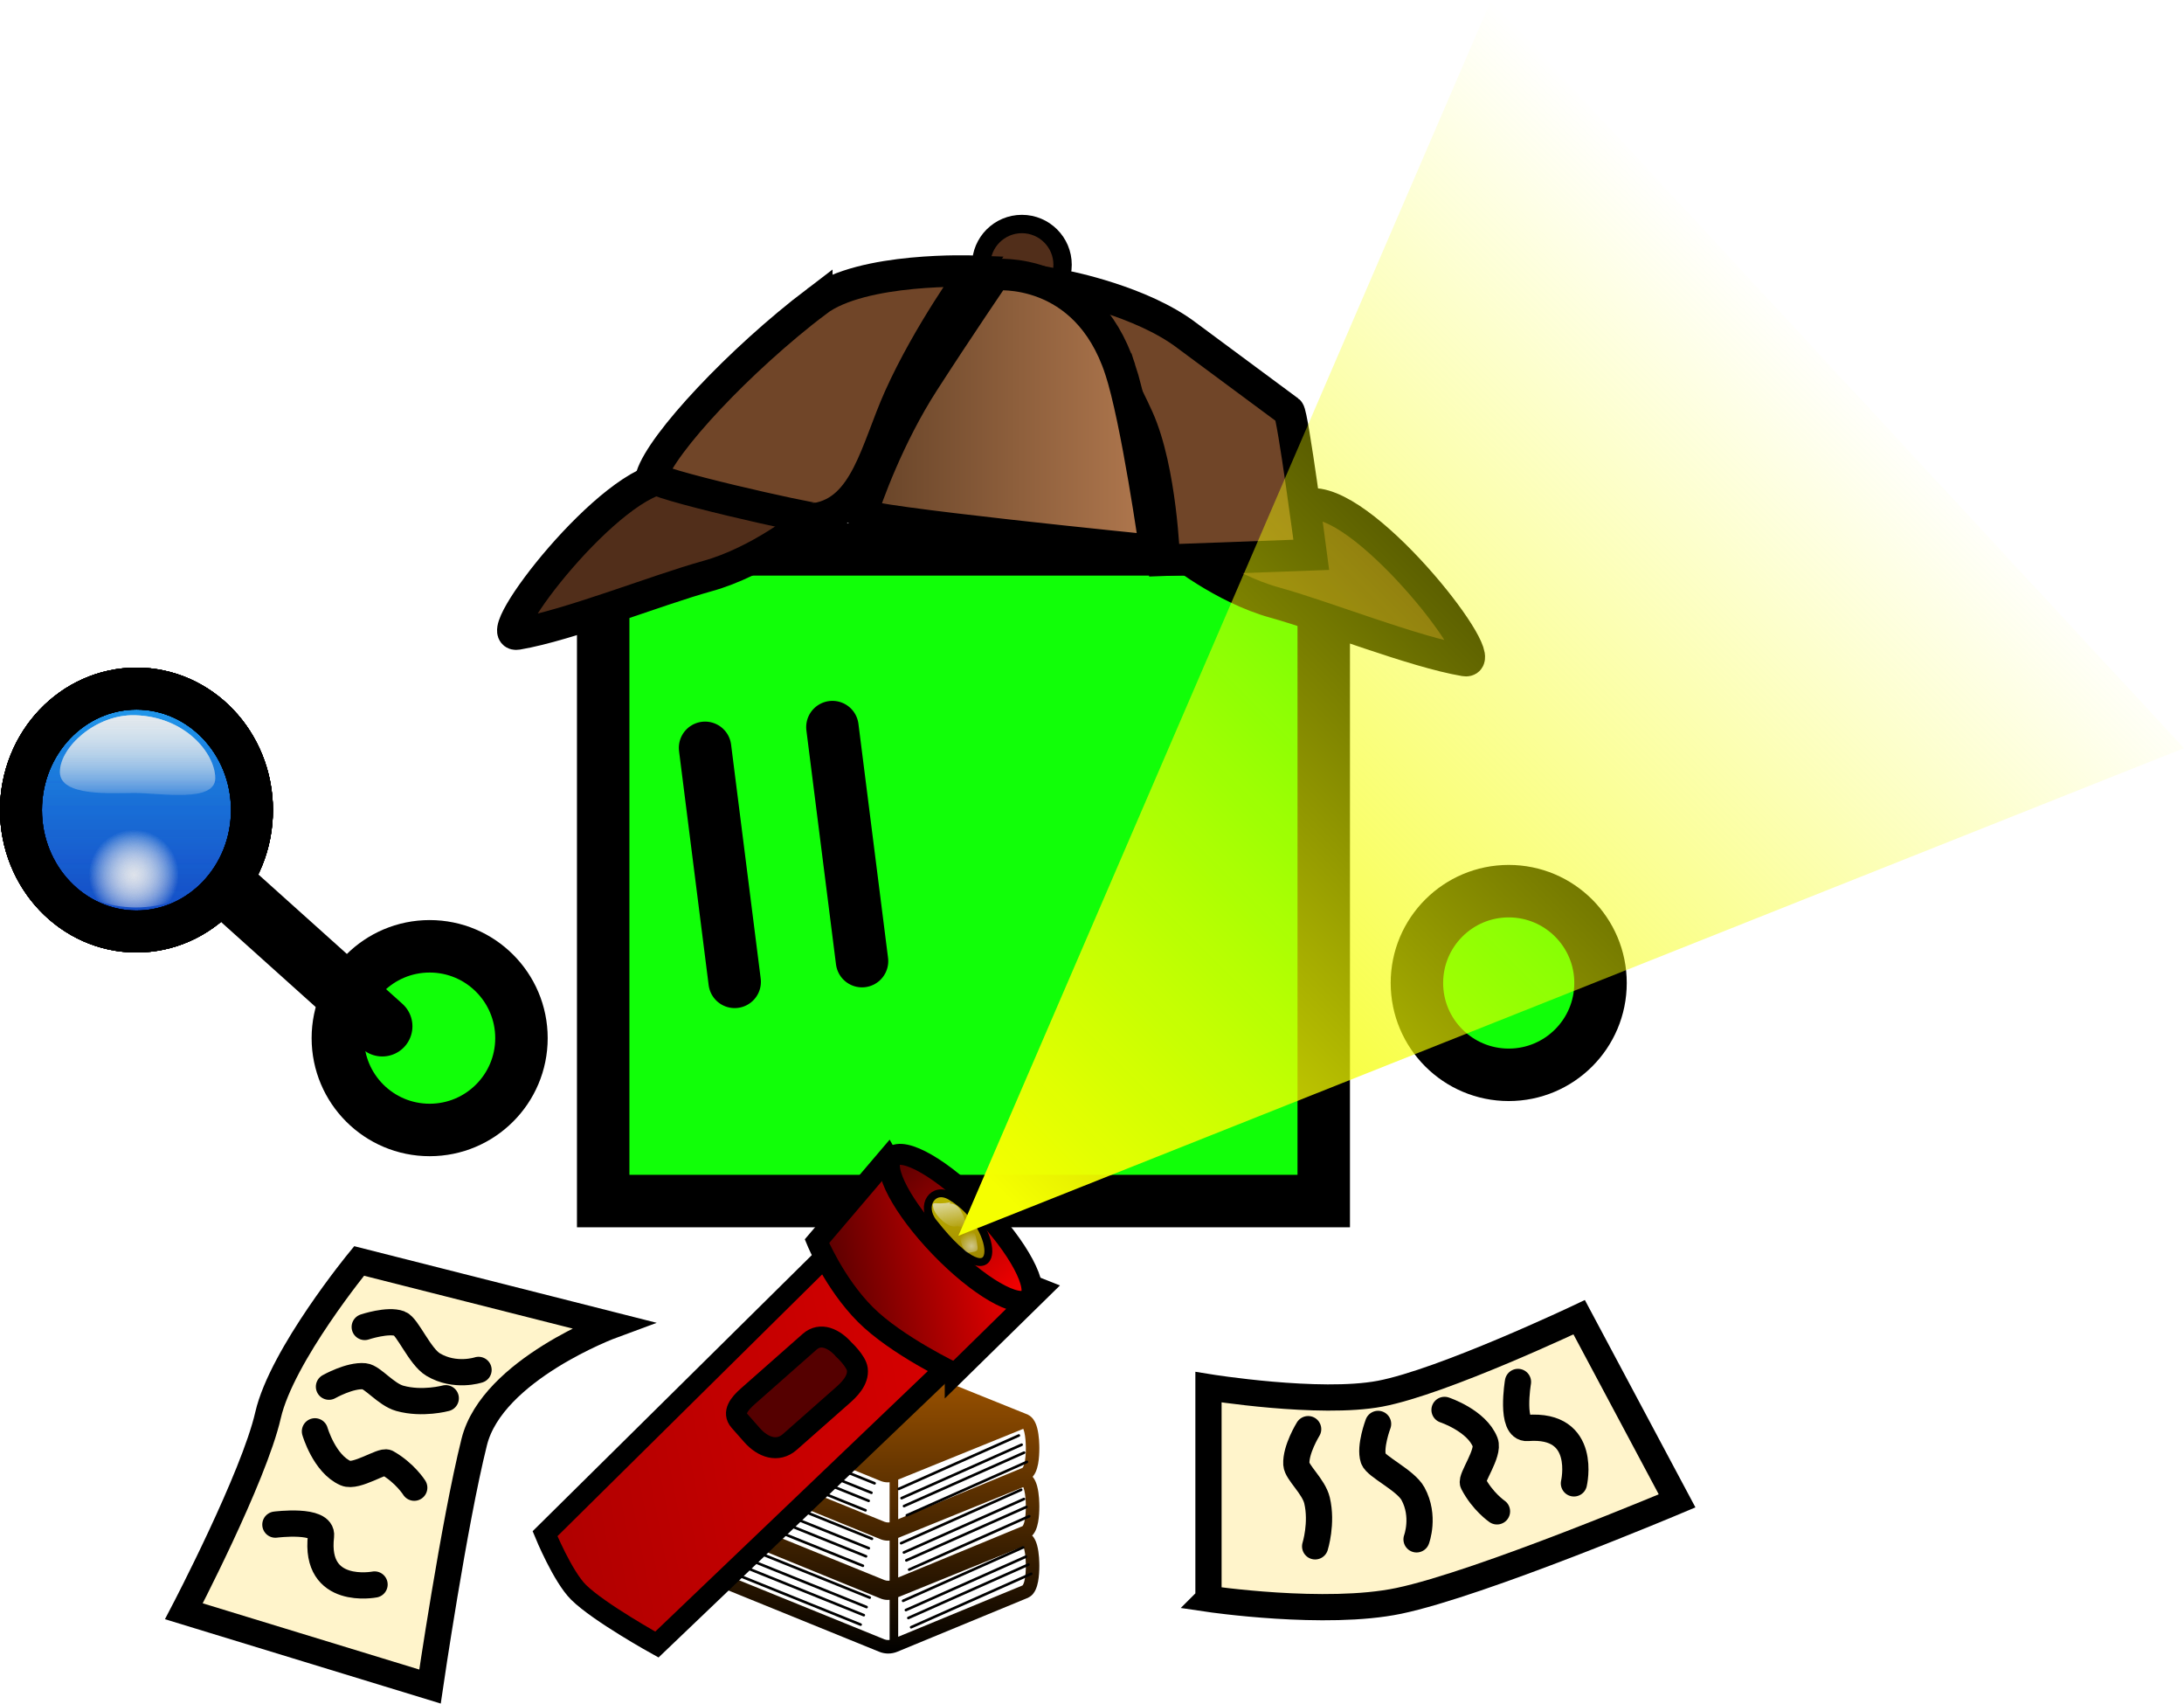
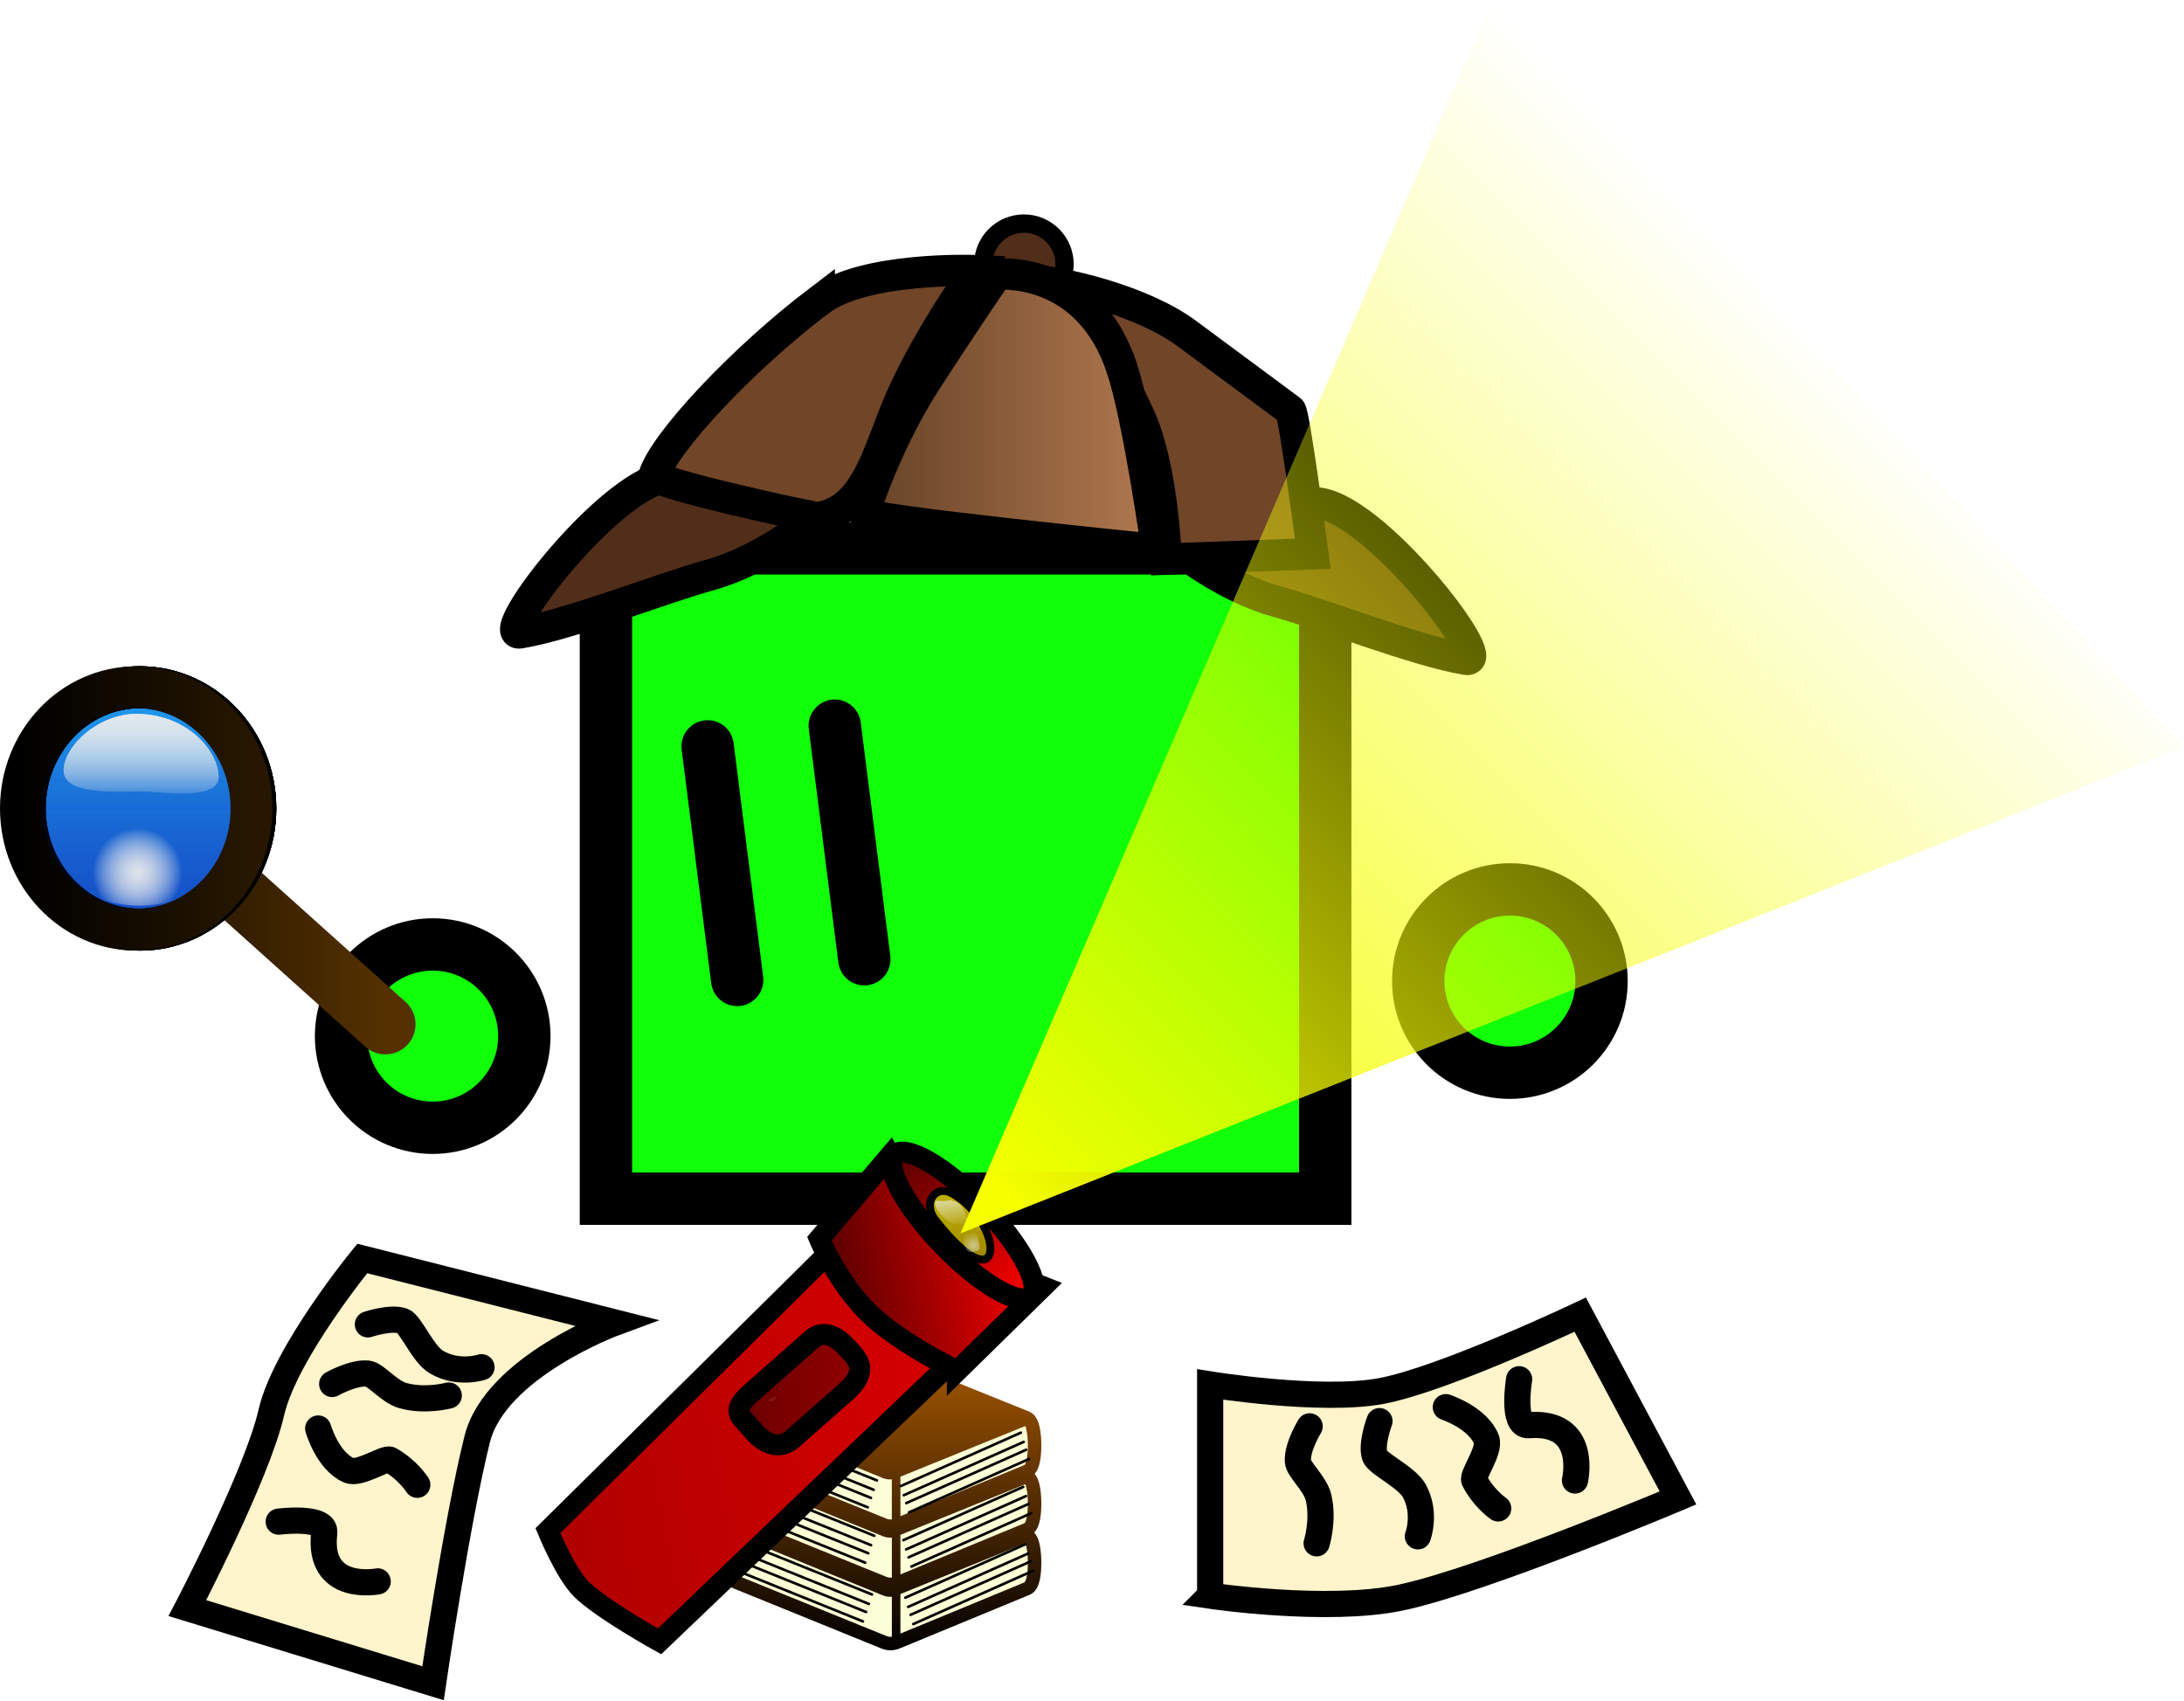
- <svg xmlns="http://www.w3.org/2000/svg" version="1.1" width="416.342" height="324.66" viewBox="0,0,416.342,324.66">
+ <svg xmlns="http://www.w3.org/2000/svg" version="1.1" width="417.066" height="324.66" viewBox="0,0,417.066,324.66">
  <defs>
-     <linearGradient x1="91.808" y1="136.53" x2="91.808" y2="182.823" gradientUnits="userSpaceOnUse" id="color-1">
+     <linearGradient x1="111.003" y1="188.468" x2="138.665" y2="188.468" gradientUnits="userSpaceOnUse" id="color-1">
+       <stop offset="0" stop-color="#341e00" />
+       <stop offset="1" stop-color="#553100" />
+     </linearGradient>
+     <linearGradient x1="91.808" y1="136.531" x2="91.808" y2="182.823" gradientUnits="userSpaceOnUse" id="color-2">
      <stop offset="0" stop-color="#0092ed" stop-opacity="0.506" />
      <stop offset="1" stop-color="#0030a1" stop-opacity="0.514" />
    </linearGradient>
-     <linearGradient x1="91.808" y1="136.53" x2="91.808" y2="182.823" gradientUnits="userSpaceOnUse" id="color-2">
+     <linearGradient x1="91.808" y1="136.531" x2="91.808" y2="182.823" gradientUnits="userSpaceOnUse" id="color-3">
      <stop offset="0" stop-color="#0092ed" stop-opacity="0.506" />
      <stop offset="1" stop-color="#0030a1" stop-opacity="0.514" />
    </linearGradient>
-     <linearGradient x1="91.808" y1="136.53" x2="91.808" y2="182.823" gradientUnits="userSpaceOnUse" id="color-3">
+     <linearGradient x1="91.808" y1="136.531" x2="91.808" y2="182.823" gradientUnits="userSpaceOnUse" id="color-4">
      <stop offset="0" stop-color="#0092ed" stop-opacity="0.506" />
      <stop offset="1" stop-color="#0030a1" stop-opacity="0.514" />
    </linearGradient>
-     <linearGradient x1="91.808" y1="136.53" x2="91.808" y2="182.823" gradientUnits="userSpaceOnUse" id="color-4">
+     <linearGradient x1="91.808" y1="136.531" x2="91.808" y2="182.823" gradientUnits="userSpaceOnUse" id="color-5">
      <stop offset="0" stop-color="#004cff" stop-opacity="0" />
      <stop offset="1" stop-color="#004cff" stop-opacity="0.118" />
    </linearGradient>
-     <linearGradient x1="91.808" y1="136.53" x2="91.808" y2="182.823" gradientUnits="userSpaceOnUse" id="color-5">
+     <linearGradient x1="91.808" y1="136.531" x2="91.808" y2="182.823" gradientUnits="userSpaceOnUse" id="color-6">
      <stop offset="0" stop-color="#004cff" stop-opacity="0" />
      <stop offset="1" stop-color="#004cff" stop-opacity="0.118" />
    </linearGradient>
-     <linearGradient x1="91.808" y1="136.53" x2="91.808" y2="182.823" gradientUnits="userSpaceOnUse" id="color-6">
+     <linearGradient x1="91.085" y1="136.531" x2="91.085" y2="182.823" gradientUnits="userSpaceOnUse" id="color-7">
      <stop offset="0" stop-color="#004cff" stop-opacity="0" />
      <stop offset="1" stop-color="#004cff" stop-opacity="0.118" />
    </linearGradient>
-     <radialGradient cx="91.317" cy="171.99" r="8.558" gradientUnits="userSpaceOnUse" id="color-7">
-       <stop offset="0" stop-color="#ededed" stop-opacity="0.588" />
-       <stop offset="1" stop-color="#ededed" stop-opacity="0" />
-     </radialGradient>
-     <radialGradient cx="91.317" cy="171.99" r="8.558" gradientUnits="userSpaceOnUse" id="color-8">
-       <stop offset="0" stop-color="#ededed" stop-opacity="0.588" />
-       <stop offset="1" stop-color="#ededed" stop-opacity="0" />
-     </radialGradient>
+     <linearGradient x1="69.068" y1="159.677" x2="113.102" y2="159.677" gradientUnits="userSpaceOnUse" id="color-8">
+       <stop offset="0" stop-color="#000000" />
+       <stop offset="1" stop-color="#271700" />
+     </linearGradient>
    <radialGradient cx="91.317" cy="171.99" r="8.558" gradientUnits="userSpaceOnUse" id="color-9">
      <stop offset="0" stop-color="#ededed" stop-opacity="0.588" />
      <stop offset="1" stop-color="#ededed" stop-opacity="0" />
    </radialGradient>
-     <linearGradient x1="91.526" y1="141.611" x2="91.526" y2="158.727" gradientUnits="userSpaceOnUse" id="color-10">
-       <stop offset="0" stop-color="#ededed" stop-opacity="0.635" />
-       <stop offset="1" stop-color="#ededed" stop-opacity="0" />
-     </linearGradient>
-     <linearGradient x1="91.526" y1="141.611" x2="91.526" y2="158.727" gradientUnits="userSpaceOnUse" id="color-11">
-       <stop offset="0" stop-color="#ededed" stop-opacity="0.635" />
-       <stop offset="1" stop-color="#ededed" stop-opacity="0" />
-     </linearGradient>
+     <radialGradient cx="91.317" cy="171.99" r="8.558" gradientUnits="userSpaceOnUse" id="color-10">
+       <stop offset="0" stop-color="#ededed" stop-opacity="0.588" />
+       <stop offset="1" stop-color="#ededed" stop-opacity="0" />
+     </radialGradient>
+     <radialGradient cx="91.317" cy="171.99" r="8.558" gradientUnits="userSpaceOnUse" id="color-11">
+       <stop offset="0" stop-color="#ededed" stop-opacity="0.588" />
+       <stop offset="1" stop-color="#ededed" stop-opacity="0" />
+     </radialGradient>
    <linearGradient x1="91.526" y1="141.611" x2="91.526" y2="158.727" gradientUnits="userSpaceOnUse" id="color-12">
      <stop offset="0" stop-color="#ededed" stop-opacity="0.635" />
      <stop offset="1" stop-color="#ededed" stop-opacity="0" />
    </linearGradient>
-     <linearGradient x1="230.036" y1="83.961" x2="286.016" y2="83.961" gradientUnits="userSpaceOnUse" id="color-13">
+     <linearGradient x1="91.526" y1="141.611" x2="91.526" y2="158.727" gradientUnits="userSpaceOnUse" id="color-13">
+       <stop offset="0" stop-color="#ededed" stop-opacity="0.635" />
+       <stop offset="1" stop-color="#ededed" stop-opacity="0" />
+     </linearGradient>
+     <linearGradient x1="91.526" y1="141.611" x2="91.526" y2="158.727" gradientUnits="userSpaceOnUse" id="color-14">
+       <stop offset="0" stop-color="#ededed" stop-opacity="0.635" />
+       <stop offset="1" stop-color="#ededed" stop-opacity="0" />
+     </linearGradient>
+     <linearGradient x1="230.036" y1="83.961" x2="286.016" y2="83.961" gradientUnits="userSpaceOnUse" id="color-15">
      <stop offset="0" stop-color="#654227" />
      <stop offset="1" stop-color="#b2794f" />
    </linearGradient>
-     <linearGradient x1="263.683" y1="294.909" x2="263.683" y2="295.909" gradientUnits="userSpaceOnUse" id="color-14">
-       <stop offset="0" stop-color="#ae5c00" />
-       <stop offset="1" stop-color="#000000" />
-     </linearGradient>
-     <linearGradient x1="262.681" y1="297.309" x2="262.681" y2="298.309" gradientUnits="userSpaceOnUse" id="color-15">
-       <stop offset="0" stop-color="#ae5c00" />
-       <stop offset="1" stop-color="#000000" />
-     </linearGradient>
-     <linearGradient x1="262.681" y1="286.196" x2="262.681" y2="287.196" gradientUnits="userSpaceOnUse" id="color-16">
-       <stop offset="0" stop-color="#ae5c00" />
-       <stop offset="1" stop-color="#000000" />
-     </linearGradient>
-     <linearGradient x1="263.683" y1="283.798" x2="263.683" y2="284.798" gradientUnits="userSpaceOnUse" id="color-17">
-       <stop offset="0" stop-color="#ae5c00" />
-       <stop offset="1" stop-color="#000000" />
-     </linearGradient>
-     <linearGradient x1="232.071" y1="261.011" x2="232.071" y2="320.427" gradientUnits="userSpaceOnUse" id="color-18">
-       <stop offset="0" stop-color="#ae5c00" />
-       <stop offset="1" stop-color="#000000" />
-     </linearGradient>
-     <linearGradient x1="263.683" y1="306.208" x2="263.683" y2="307.208" gradientUnits="userSpaceOnUse" id="color-19">
-       <stop offset="0" stop-color="#ae5c00" />
-       <stop offset="1" stop-color="#000000" />
-     </linearGradient>
-     <linearGradient x1="246.977" y1="273.541" x2="167.977" y2="288.609" gradientUnits="userSpaceOnUse" id="color-20">
+     <linearGradient x1="263.683" y1="294.909" x2="263.683" y2="295.909" gradientUnits="userSpaceOnUse" id="color-16">
+       <stop offset="0" stop-color="#ae5c00" />
+       <stop offset="1" stop-color="#000000" />
+     </linearGradient>
+     <linearGradient x1="262.681" y1="297.309" x2="262.681" y2="298.309" gradientUnits="userSpaceOnUse" id="color-17">
+       <stop offset="0" stop-color="#ae5c00" />
+       <stop offset="1" stop-color="#000000" />
+     </linearGradient>
+     <linearGradient x1="262.681" y1="286.196" x2="262.681" y2="287.196" gradientUnits="userSpaceOnUse" id="color-18">
+       <stop offset="0" stop-color="#ae5c00" />
+       <stop offset="1" stop-color="#000000" />
+     </linearGradient>
+     <linearGradient x1="263.683" y1="283.798" x2="263.683" y2="284.798" gradientUnits="userSpaceOnUse" id="color-19">
+       <stop offset="0" stop-color="#ae5c00" />
+       <stop offset="1" stop-color="#000000" />
+     </linearGradient>
+     <linearGradient x1="232.071" y1="261.011" x2="232.071" y2="320.427" gradientUnits="userSpaceOnUse" id="color-20">
+       <stop offset="0" stop-color="#ae5c00" />
+       <stop offset="1" stop-color="#000000" />
+     </linearGradient>
+     <linearGradient x1="263.683" y1="306.208" x2="263.683" y2="307.208" gradientUnits="userSpaceOnUse" id="color-21">
+       <stop offset="0" stop-color="#ae5c00" />
+       <stop offset="1" stop-color="#000000" />
+     </linearGradient>
+     <linearGradient x1="246.977" y1="273.541" x2="167.977" y2="288.609" gradientUnits="userSpaceOnUse" id="color-22">
      <stop offset="0" stop-color="#d60000" />
      <stop offset="1" stop-color="#af0000" />
    </linearGradient>
-     <linearGradient x1="262.615" y1="242.486" x2="223.09" y2="250.024" gradientUnits="userSpaceOnUse" id="color-21">
+     <linearGradient x1="206.187" y1="270.657" x2="229.251" y2="270.657" gradientUnits="userSpaceOnUse" id="color-23">
+       <stop offset="0" stop-color="#690000" />
+       <stop offset="1" stop-color="#940000" />
+     </linearGradient>
+     <linearGradient x1="262.615" y1="242.486" x2="223.09" y2="250.024" gradientUnits="userSpaceOnUse" id="color-24">
      <stop offset="0" stop-color="#ff0000" />
      <stop offset="1" stop-color="#550000" />
    </linearGradient>
-     <linearGradient x1="261.969" y1="252.818" x2="235.894" y2="225.804" gradientUnits="userSpaceOnUse" id="color-22">
+     <linearGradient x1="261.969" y1="252.818" x2="235.894" y2="225.804" gradientUnits="userSpaceOnUse" id="color-25">
      <stop offset="0" stop-color="#ff0000" />
      <stop offset="1" stop-color="#550000" />
    </linearGradient>
-     <linearGradient x1="247.004" y1="233.26" x2="249.768" y2="247.753" gradientUnits="userSpaceOnUse" id="color-23">
+     <linearGradient x1="247.004" y1="233.26" x2="249.768" y2="247.753" gradientUnits="userSpaceOnUse" id="color-26">
      <stop offset="0" stop-color="#ceed00" stop-opacity="0.737" />
      <stop offset="1" stop-color="#8ba100" stop-opacity="0.804" />
    </linearGradient>
-     <radialGradient cx="250.988" cy="242.787" r="2.727" gradientUnits="userSpaceOnUse" id="color-24">
-       <stop offset="0" stop-color="#ededed" stop-opacity="0.588" />
-       <stop offset="1" stop-color="#ededed" stop-opacity="0" />
-     </radialGradient>
-     <linearGradient x1="247.027" y1="234.403" x2="248.049" y2="239.761" gradientUnits="userSpaceOnUse" id="color-25">
-       <stop offset="0" stop-color="#ededed" stop-opacity="0.635" />
-       <stop offset="1" stop-color="#ededed" stop-opacity="0" />
-     </linearGradient>
-     <linearGradient x1="243.758" y1="219.651" x2="404.086" y2="59.323" gradientUnits="userSpaceOnUse" id="color-26">
+     <radialGradient cx="250.988" cy="243.162" r="2.727" gradientUnits="userSpaceOnUse" id="color-27">
+       <stop offset="0" stop-color="#ededed" stop-opacity="0.588" />
+       <stop offset="1" stop-color="#ededed" stop-opacity="0" />
+     </radialGradient>
+     <radialGradient cx="213.488" cy="274.537" r="2.727" gradientUnits="userSpaceOnUse" id="color-28">
+       <stop offset="0" stop-color="#ede4e4" stop-opacity="0.588" />
+       <stop offset="1" stop-color="#ede4e4" stop-opacity="0" />
+     </radialGradient>
+     <linearGradient x1="247.027" y1="234.403" x2="248.049" y2="239.761" gradientUnits="userSpaceOnUse" id="color-29">
+       <stop offset="0" stop-color="#ededed" stop-opacity="0.635" />
+       <stop offset="1" stop-color="#ededed" stop-opacity="0" />
+     </linearGradient>
+     <linearGradient x1="243.758" y1="219.651" x2="404.086" y2="59.323" gradientUnits="userSpaceOnUse" id="color-30">
      <stop offset="0" stop-color="#f5ff00" />
      <stop offset="1" stop-color="#f5ff00" stop-opacity="0" />
    </linearGradient>
  </defs>
-   <g transform="translate(-65.79142,-5.29924)">
+   <g transform="translate(-65.0675,-5.29924)">
    <g stroke-miterlimit="10">
+       <path d="M203.817,307.65l-1.25,-29.25l59.125,-1.125l0.75,31.5l-27.383,10.54z" fill="#fcffd6" stroke="none" stroke-width="8" stroke-linecap="butt" />
      <path d="M370.904,192.636c0,9.665 -7.835,17.501 -17.501,17.501c-9.665,0 -17.501,-7.835 -17.501,-17.501c0,-9.665 7.835,-17.501 17.501,-17.501c9.665,0 17.501,7.835 17.501,17.501z" fill="#11ff08" stroke="#000000" stroke-width="10" stroke-linecap="butt" />
      <path d="M268.354,55.749c0,4.285 -3.473,7.758 -7.758,7.758c-4.285,0 -7.758,-3.473 -7.758,-7.758c0,-4.285 3.473,-7.758 7.758,-7.758c4.285,0 7.758,3.473 7.758,7.758z" fill="#512e1a" stroke="#000000" stroke-width="3.5" stroke-linecap="butt" />
      <path d="M180.779,234.196v-124.199h137.36v124.199z" fill="#11ff08" stroke="#000000" stroke-width="10" stroke-linecap="butt" />
      <path d="M200.2,147.821l5.645,44.599" fill="none" stroke="#000000" stroke-width="10" stroke-linecap="round" />
      <path d="M230.121,188.468l-5.645,-44.599" fill="none" stroke="#000000" stroke-width="10" stroke-linecap="round" />
      <path d="M165.199,203.146c0,9.665 -7.835,17.501 -17.501,17.501c-9.665,0 -17.501,-7.835 -17.501,-17.501c0,-9.665 7.835,-17.501 17.501,-17.501c9.665,0 17.501,7.835 17.501,17.501z" fill="#11ff08" stroke="#000000" stroke-width="10" stroke-linecap="butt" />
-       <path d="M111.003,176.048l27.662,24.84" fill="none" stroke="#000000" stroke-width="11.5" stroke-linecap="round" />
-       <path d="M113.825,159.677c0,12.783 -9.857,23.146 -22.017,23.146c-12.16,0 -22.017,-10.363 -22.017,-23.146c0,-12.783 9.857,-23.146 22.017,-23.146c12.16,0 22.017,10.363 22.017,23.146z" fill="url(#color-1)" stroke="#000000" stroke-width="8" stroke-linecap="butt" />
+       <path d="M111.003,176.048l27.662,24.84" fill="none" stroke="url(#color-1)" stroke-width="11.5" stroke-linecap="round" />
      <path d="M113.825,159.677c0,12.783 -9.857,23.146 -22.017,23.146c-12.16,0 -22.017,-10.363 -22.017,-23.146c0,-12.783 9.857,-23.146 22.017,-23.146c12.16,0 22.017,10.363 22.017,23.146z" fill="url(#color-2)" stroke="#000000" stroke-width="8" stroke-linecap="butt" />
      <path d="M113.825,159.677c0,12.783 -9.857,23.146 -22.017,23.146c-12.16,0 -22.017,-10.363 -22.017,-23.146c0,-12.783 9.857,-23.146 22.017,-23.146c12.16,0 22.017,10.363 22.017,23.146z" fill="url(#color-3)" stroke="#000000" stroke-width="8" stroke-linecap="butt" />
      <path d="M113.825,159.677c0,12.783 -9.857,23.146 -22.017,23.146c-12.16,0 -22.017,-10.363 -22.017,-23.146c0,-12.783 9.857,-23.146 22.017,-23.146c12.16,0 22.017,10.363 22.017,23.146z" fill="url(#color-4)" stroke="#000000" stroke-width="8" stroke-linecap="butt" />
      <path d="M113.825,159.677c0,12.783 -9.857,23.146 -22.017,23.146c-12.16,0 -22.017,-10.363 -22.017,-23.146c0,-12.783 9.857,-23.146 22.017,-23.146c12.16,0 22.017,10.363 22.017,23.146z" fill="url(#color-5)" stroke="#000000" stroke-width="8" stroke-linecap="butt" />
      <path d="M113.825,159.677c0,12.783 -9.857,23.146 -22.017,23.146c-12.16,0 -22.017,-10.363 -22.017,-23.146c0,-12.783 9.857,-23.146 22.017,-23.146c12.16,0 22.017,10.363 22.017,23.146z" fill="url(#color-6)" stroke="#000000" stroke-width="8" stroke-linecap="butt" />
-       <path d="M103.904,171.78c0,4.726 -7.647,6.462 -12.168,6.462c-4.521,0 -12.587,-1.736 -12.587,-6.462c0,-4.726 7.647,-8.348 12.168,-8.348c4.521,0 12.587,3.622 12.587,8.348z" fill="url(#color-7)" stroke="none" stroke-width="0" stroke-linecap="butt" />
-       <path d="M103.904,171.78c0,4.726 -7.647,6.462 -12.168,6.462c-4.521,0 -12.587,-1.736 -12.587,-6.462c0,-4.726 7.647,-8.348 12.168,-8.348c4.521,0 12.587,3.622 12.587,8.348z" fill="url(#color-8)" stroke="none" stroke-width="0" stroke-linecap="butt" />
+       <path d="M113.102,159.677c0,12.783 -9.857,23.146 -22.017,23.146c-12.16,0 -22.017,-10.363 -22.017,-23.146c0,-12.783 9.857,-23.146 22.017,-23.146c12.16,0 22.017,10.363 22.017,23.146z" fill="url(#color-7)" stroke="url(#color-8)" stroke-width="8" stroke-linecap="butt" />
      <path d="M103.904,171.78c0,4.726 -7.647,6.462 -12.168,6.462c-4.521,0 -12.587,-1.736 -12.587,-6.462c0,-4.726 7.647,-8.348 12.168,-8.348c4.521,0 12.587,3.622 12.587,8.348z" fill="url(#color-9)" stroke="none" stroke-width="0" stroke-linecap="butt" />
-       <path d="M106.824,153.621c0,4.726 -10.777,2.801 -15.298,2.801c-4.521,0 -14.315,0.732 -14.315,-3.994c0,-4.726 6.86,-11.026 14.315,-10.816c9.598,0.27 15.298,7.283 15.298,12.009z" fill="url(#color-10)" stroke="none" stroke-width="0" stroke-linecap="butt" />
-       <path d="M106.824,153.621c0,4.726 -10.777,2.801 -15.298,2.801c-4.521,0 -14.315,0.732 -14.315,-3.994c0,-4.726 6.86,-11.026 14.315,-10.816c9.598,0.27 15.298,7.283 15.298,12.009z" fill="url(#color-11)" stroke="none" stroke-width="0" stroke-linecap="butt" />
+       <path d="M103.904,171.78c0,4.726 -7.647,6.462 -12.168,6.462c-4.521,0 -12.587,-1.736 -12.587,-6.462c0,-4.726 7.647,-8.348 12.168,-8.348c4.521,0 12.587,3.622 12.587,8.348z" fill="url(#color-10)" stroke="none" stroke-width="0" stroke-linecap="butt" />
+       <path d="M103.904,171.78c0,4.726 -7.647,6.462 -12.168,6.462c-4.521,0 -12.587,-1.736 -12.587,-6.462c0,-4.726 7.647,-8.348 12.168,-8.348c4.521,0 12.587,3.622 12.587,8.348z" fill="url(#color-11)" stroke="none" stroke-width="0" stroke-linecap="butt" />
      <path d="M106.824,153.621c0,4.726 -10.777,2.801 -15.298,2.801c-4.521,0 -14.315,0.732 -14.315,-3.994c0,-4.726 6.86,-11.026 14.315,-10.816c9.598,0.27 15.298,7.283 15.298,12.009z" fill="url(#color-12)" stroke="none" stroke-width="0" stroke-linecap="butt" />
+       <path d="M106.824,153.621c0,4.726 -10.777,2.801 -15.298,2.801c-4.521,0 -14.315,0.732 -14.315,-3.994c0,-4.726 6.86,-11.026 14.315,-10.816c9.598,0.27 15.298,7.283 15.298,12.009z" fill="url(#color-13)" stroke="none" stroke-width="0" stroke-linecap="butt" />
+       <path d="M106.824,153.621c0,4.726 -10.777,2.801 -15.298,2.801c-4.521,0 -14.315,0.732 -14.315,-3.994c0,-4.726 6.86,-11.026 14.315,-10.816c9.598,0.27 15.298,7.283 15.298,12.009z" fill="url(#color-14)" stroke="none" stroke-width="0" stroke-linecap="butt" />
      <path d="M193.358,96.271c10.861,0 26.247,8.705 26.247,8.705c0,0 -8.956,7.342 -18.968,10.113c-9.712,2.688 -26.45,9.397 -36.222,11.047c-5.699,0.962 18.082,-29.865 28.943,-29.865z" fill="#512e1a" stroke="#000000" stroke-width="6" stroke-linecap="butt" />
      <path d="M316.085,101.323c10.861,0 34.641,30.827 28.943,29.865c-9.772,-1.65 -26.51,-8.359 -36.222,-11.047c-10.012,-2.771 -18.968,-10.113 -18.968,-10.113c0,0 15.386,-8.705 26.247,-8.705z" fill="#512e1a" stroke="#000000" stroke-width="6" stroke-linecap="butt" />
      <path d="M221.503,62.714c8.649,-6.569 29.855,-5.729 29.855,-5.729c0,0 -8.64,11.876 -14.112,24.081c-4.438,9.897 -6.373,21.464 -15.819,23.059c-1,0.169 -31.863,-6.709 -31.441,-8.051c1.983,-6.301 16.79,-22.175 31.517,-33.361z" fill="#704528" stroke="#000000" stroke-width="6" stroke-linecap="butt" />
      <path d="M311.489,83.642c0.74,0.562 4.277,27.395 4.277,27.395l-28.016,1.027c0,0 -0.556,-17.131 -4.994,-27.028c-4.457,-9.94 -13.752,-25.164 -13.752,-25.164c0,0 14.351,2.768 23,9.337z" fill="#704528" stroke="#000000" stroke-width="6" stroke-linecap="butt" />
-       <path d="M279.322,75.638c3.156,9.522 6.694,34.621 6.694,34.621c0,0 -56.4,-5.627 -55.978,-6.968c0.992,-3.154 5.096,-14.762 11.832,-25.21c6.722,-10.427 13.551,-20.419 13.551,-20.419c0,0 17.326,-1.859 23.9,17.976z" fill="url(#color-13)" stroke="#000000" stroke-width="6" stroke-linecap="butt" />
+       <path d="M279.322,75.638c3.156,9.522 6.694,34.621 6.694,34.621c0,0 -56.4,-5.627 -55.978,-6.968c0.992,-3.154 5.096,-14.762 11.832,-25.21c6.722,-10.427 13.551,-20.419 13.551,-20.419c0,0 17.326,-1.859 23.9,17.976z" fill="url(#color-15)" stroke="#000000" stroke-width="6" stroke-linecap="butt" />
      <g stroke="none" stroke-width="1" stroke-linecap="butt">
-         <path d="M263.682,295.413v-0.002l0.002,-0.007z" fill="url(#color-14)" />
-         <path d="M262.673,297.818l0.015,-0.018c0.001,-0.001 0.001,-0.001 0.001,-0.001z" fill="url(#color-15)" />
-         <path d="M262.673,286.705l0.015,-0.018c0.001,0 0.001,0 0.001,0z" fill="url(#color-16)" />
-         <path d="M263.682,284.302c0,0 0,-0.003 0.001,-0.005l0.001,-0.003z" fill="url(#color-17)" />
-         <path d="M200.223,284.335c-0.001,-0.283 0.054,-0.557 0.143,-0.817c-0.087,-0.24 -0.133,-0.482 -0.134,-0.716c-0.002,-0.368 0.1,-0.724 0.255,-1.01l0.005,-0.009c0.047,-0.086 0.111,-0.177 0.182,-0.268v-6.876c-0.282,-0.405 -0.45,-0.892 -0.451,-1.416c0,-1.012 0.61,-1.922 1.544,-2.305l23.061,-9.635h0.067c0.484,-0.17 0.986,-0.272 1.496,-0.272c0.497,0 0.995,0.097 1.475,0.262h0.06l33.799,13.62l0.084,0.047l-0.002,0.003c0.431,0.227 0.75,0.542 0.97,0.847c0.385,0.535 0.582,1.1 0.725,1.612l0.001,0.007c0.215,0.795 0.305,1.603 0.36,2.286l0.001,0.006c0.051,0.686 0.054,1.266 0.058,1.505v0.006v0.127c-0.001,0.833 -0.047,1.917 -0.237,2.959l-0.003,0.011c-0.1,0.524 -0.241,1.056 -0.481,1.575l-0.004,0.008l-0.001,0.002c-0.122,0.255 -0.281,0.528 -0.501,0.788l-0.005,0.006c-0.016,0.019 -0.039,0.036 -0.057,0.054c0.046,0.054 0.106,0.106 0.144,0.161c0.386,0.534 0.582,1.099 0.725,1.61l0.001,0.005v0.002c0.215,0.795 0.305,1.604 0.36,2.287l0.001,0.005c0.051,0.687 0.054,1.267 0.058,1.506v0.005v0.128c-0.001,0.834 -0.047,1.918 -0.238,2.961l-0.002,0.008c-0.1,0.525 -0.241,1.058 -0.481,1.577l-0.005,0.009c-0.121,0.253 -0.28,0.526 -0.501,0.789l-0.005,0.006c-0.04,0.048 -0.099,0.091 -0.146,0.139c0.079,0.087 0.17,0.173 0.233,0.26c0.386,0.535 0.582,1.1 0.725,1.61l0.003,0.014l-0.002,-0.006c0.215,0.795 0.305,1.604 0.36,2.287l0.001,0.006c0.051,0.686 0.054,1.266 0.058,1.507v0.006v0.124c-0.001,0.835 -0.047,1.92 -0.238,2.963l-0.002,0.008c-0.1,0.524 -0.241,1.057 -0.481,1.575l-0.005,0.01c-0.121,0.254 -0.28,0.526 -0.501,0.789l0.016,-0.018l-0.021,0.025c-0.211,0.245 -0.501,0.482 -0.863,0.659l0.004,0.006l-0.007,0.004l-0.051,0.029l-24.876,10.266l-0.057,0.024c-0.551,0.225 -1.137,0.34 -1.727,0.34c-0.578,0 -1.158,-0.111 -1.704,-0.334l-31.837,-12.937v-0.001c-0.367,-0.148 -0.713,-0.389 -0.978,-0.776l-0.001,0.001c0,0 -0.001,-0.003 -0.002,-0.005c-0.001,-0.001 -0.002,-0.001 -0.003,-0.003h0.001c-0.251,-0.38 -0.353,-0.78 -0.355,-1.161c-0.002,-0.368 0.1,-0.724 0.255,-1.01l0.005,-0.009v0.001c0.047,-0.086 0.111,-0.178 0.182,-0.269v-6.875c-0.282,-0.405 -0.45,-0.894 -0.451,-1.417c-0.001,-0.316 0.066,-0.623 0.179,-0.91c-0.114,-0.27 -0.169,-0.545 -0.17,-0.808c-0.002,-0.369 0.1,-0.723 0.255,-1.011l0.005,-0.009c0.047,-0.085 0.111,-0.177 0.182,-0.268v-6.874c-0.282,-0.406 -0.45,-0.894 -0.451,-1.415zM237.014,317.235l23.69,-9.778l0.089,-0.104c0.074,-0.115 0.169,-0.334 0.245,-0.606c0.118,-0.407 0.199,-0.937 0.248,-1.474c0.049,-0.535 0.066,-1.074 0.066,-1.527v-0.107c-0.004,-0.349 -0.017,-1.36 -0.161,-2.31c-0.068,-0.474 -0.173,-0.931 -0.303,-1.256l-0.027,-0.059l-23.847,9.674v7.546zM237.014,305.937l21.556,-8.9l2.134,-0.878l0.089,-0.104c0.074,-0.116 0.169,-0.334 0.245,-0.605c0.118,-0.409 0.199,-0.938 0.248,-1.475c0.049,-0.535 0.066,-1.074 0.066,-1.526v-0.108c-0.004,-0.35 -0.017,-1.36 -0.161,-2.311c-0.068,-0.473 -0.173,-0.931 -0.303,-1.255l-0.027,-0.059l-23.847,9.674v7.546zM237.014,287.894v0.458v6.474l21.785,-8.995l1.905,-0.783l0.089,-0.105c0.074,-0.115 0.169,-0.334 0.245,-0.604c0.118,-0.408 0.199,-0.937 0.248,-1.475c0.049,-0.536 0.066,-1.074 0.066,-1.526v-0.108c-0.004,-0.349 -0.017,-1.36 -0.161,-2.31c-0.068,-0.474 -0.173,-0.931 -0.303,-1.256l-0.027,-0.058l-23.847,9.673v0.614zM203.242,305.065l31.049,12.614l0.082,0.037c0.239,0.094 0.488,0.143 0.738,0.143c0.089,0 0.18,-0.013 0.268,-0.027v-7.64c-0.117,0.013 -0.238,0.02 -0.355,0.02c-0.467,0 -0.935,-0.092 -1.373,-0.272l-0.03,-0.013l-30.38,-12.399v7.537zM203.242,293.724v0.042l31.049,12.615l0.082,0.036c0.239,0.095 0.488,0.143 0.738,0.143c0.089,0 0.18,-0.013 0.268,-0.025v-7.641c-0.117,0.013 -0.238,0.02 -0.355,0.02c-0.467,0 -0.935,-0.092 -1.373,-0.271l-0.03,-0.014l-21.308,-8.696l-9.072,-3.704zM203.242,282.427v0.229l31.049,12.614l0.082,0.036c0.239,0.095 0.488,0.144 0.738,0.144c0.089,0 0.18,-0.013 0.268,-0.026v-6.985v-0.657c-0.117,0.014 -0.238,0.02 -0.355,0.02c-0.467,0 -0.935,-0.091 -1.373,-0.27l-0.03,-0.013l-30.38,-12.4v7.308z" fill="url(#color-18)" />
-         <path d="M263.682,306.712v-0.002l0.002,-0.006z" fill="url(#color-19)" />
-       </g>
-       <g fill="none" stroke="#000000" stroke-width="0.5" stroke-linecap="round">
-         <g>
-           <path d="M206.714,277.586l25.8,10.4" />
+         <path d="M263.682,295.413v-0.002l0.002,-0.007z" fill="url(#color-16)" />
+         <path d="M262.673,297.818l0.015,-0.018c0.001,-0.001 0.001,-0.001 0.001,-0.001z" fill="url(#color-17)" />
+         <path d="M262.673,286.705l0.015,-0.018c0.001,0 0.001,0 0.001,0z" fill="url(#color-18)" />
+         <path d="M263.682,284.302c0,0 0,-0.003 0.001,-0.005l0.001,-0.003z" fill="url(#color-19)" />
+         <path d="M200.223,284.335c-0.001,-0.283 0.054,-0.557 0.143,-0.817c-0.087,-0.24 -0.133,-0.482 -0.134,-0.716c-0.002,-0.368 0.1,-0.724 0.255,-1.01l0.005,-0.009c0.047,-0.086 0.111,-0.177 0.182,-0.268v-6.876c-0.282,-0.405 -0.45,-0.892 -0.451,-1.416c0,-1.012 0.61,-1.922 1.544,-2.305l23.061,-9.635h0.067c0.484,-0.17 0.986,-0.272 1.496,-0.272c0.497,0 0.995,0.097 1.475,0.262h0.06l33.799,13.62l0.084,0.047l-0.002,0.003c0.431,0.227 0.75,0.542 0.97,0.847c0.385,0.535 0.582,1.1 0.725,1.612l0.001,0.007c0.215,0.795 0.305,1.603 0.36,2.286l0.001,0.006c0.051,0.686 0.054,1.266 0.058,1.505v0.006v0.127c-0.001,0.833 -0.047,1.917 -0.237,2.959l-0.003,0.011c-0.1,0.524 -0.241,1.056 -0.481,1.575l-0.004,0.008l-0.001,0.002c-0.122,0.255 -0.281,0.528 -0.501,0.788l-0.005,0.006c-0.016,0.019 -0.039,0.036 -0.057,0.054c0.046,0.054 0.106,0.106 0.144,0.161c0.386,0.534 0.582,1.099 0.725,1.61l0.001,0.005v0.002c0.215,0.795 0.305,1.604 0.36,2.287l0.001,0.005c0.051,0.687 0.054,1.267 0.058,1.506v0.005v0.128c-0.001,0.834 -0.047,1.918 -0.238,2.961l-0.002,0.008c-0.1,0.525 -0.241,1.058 -0.481,1.577l-0.005,0.009c-0.121,0.253 -0.28,0.526 -0.501,0.789l-0.005,0.006c-0.04,0.048 -0.099,0.091 -0.146,0.139c0.079,0.087 0.17,0.173 0.233,0.26c0.386,0.535 0.582,1.1 0.725,1.61l0.003,0.014l-0.002,-0.006c0.215,0.795 0.305,1.604 0.36,2.287l0.001,0.006c0.051,0.686 0.054,1.266 0.058,1.507v0.006v0.124c-0.001,0.835 -0.047,1.92 -0.238,2.963l-0.002,0.008c-0.1,0.524 -0.241,1.057 -0.481,1.575l-0.005,0.01c-0.121,0.254 -0.28,0.526 -0.501,0.789l0.016,-0.018l-0.021,0.025c-0.211,0.245 -0.501,0.482 -0.863,0.659l0.004,0.006l-0.007,0.004l-0.051,0.029l-24.876,10.266l-0.057,0.024c-0.551,0.225 -1.137,0.34 -1.727,0.34c-0.578,0 -1.158,-0.111 -1.704,-0.334l-31.837,-12.937v-0.001c-0.367,-0.148 -0.713,-0.389 -0.978,-0.776l-0.001,0.001c0,0 -0.001,-0.003 -0.002,-0.005c-0.001,-0.001 -0.002,-0.001 -0.003,-0.003h0.001c-0.251,-0.38 -0.353,-0.78 -0.355,-1.161c-0.002,-0.368 0.1,-0.724 0.255,-1.01l0.005,-0.009v0.001c0.047,-0.086 0.111,-0.178 0.182,-0.269v-6.875c-0.282,-0.405 -0.45,-0.894 -0.451,-1.417c-0.001,-0.316 0.066,-0.623 0.179,-0.91c-0.114,-0.27 -0.169,-0.545 -0.17,-0.808c-0.002,-0.369 0.1,-0.723 0.255,-1.011l0.005,-0.009c0.047,-0.085 0.111,-0.177 0.182,-0.268v-6.874c-0.282,-0.406 -0.45,-0.894 -0.451,-1.415zM237.014,317.235l23.69,-9.778l0.089,-0.104c0.074,-0.115 0.169,-0.334 0.245,-0.606c0.118,-0.407 0.199,-0.937 0.248,-1.474c0.049,-0.535 0.066,-1.074 0.066,-1.527v-0.107c-0.004,-0.349 -0.017,-1.36 -0.161,-2.31c-0.068,-0.474 -0.173,-0.931 -0.303,-1.256l-0.027,-0.059l-23.847,9.674v7.546zM237.014,305.937l21.556,-8.9l2.134,-0.878l0.089,-0.104c0.074,-0.116 0.169,-0.334 0.245,-0.605c0.118,-0.409 0.199,-0.938 0.248,-1.475c0.049,-0.535 0.066,-1.074 0.066,-1.526v-0.108c-0.004,-0.35 -0.017,-1.36 -0.161,-2.311c-0.068,-0.473 -0.173,-0.931 -0.303,-1.255l-0.027,-0.059l-23.847,9.674v7.546zM237.014,287.894v0.458v6.474l21.785,-8.995l1.905,-0.783l0.089,-0.105c0.074,-0.115 0.169,-0.334 0.245,-0.604c0.118,-0.408 0.199,-0.937 0.248,-1.475c0.049,-0.536 0.066,-1.074 0.066,-1.526v-0.108c-0.004,-0.349 -0.017,-1.36 -0.161,-2.31c-0.068,-0.474 -0.173,-0.931 -0.303,-1.256l-0.027,-0.058l-23.847,9.673v0.614zM203.242,305.065l31.049,12.614l0.082,0.037c0.239,0.094 0.488,0.143 0.738,0.143c0.089,0 0.18,-0.013 0.268,-0.027v-7.64c-0.117,0.013 -0.238,0.02 -0.355,0.02c-0.467,0 -0.935,-0.092 -1.373,-0.272l-0.03,-0.013l-30.38,-12.399v7.537zM203.242,293.724v0.042l31.049,12.615l0.082,0.036c0.239,0.095 0.488,0.143 0.738,0.143c0.089,0 0.18,-0.013 0.268,-0.025v-7.641c-0.117,0.013 -0.238,0.02 -0.355,0.02c-0.467,0 -0.935,-0.092 -1.373,-0.271l-0.03,-0.014l-21.308,-8.696l-9.072,-3.704zM203.242,282.427v0.229l31.049,12.614l0.082,0.036c0.239,0.095 0.488,0.144 0.738,0.144c0.089,0 0.18,-0.013 0.268,-0.026v-6.985v-0.657c-0.117,0.014 -0.238,0.02 -0.355,0.02c-0.467,0 -0.935,-0.091 -1.373,-0.27l-0.03,-0.013l-30.38,-12.4v7.308z" fill="url(#color-20)" />
+         <path d="M263.682,306.712v-0.002l0.002,-0.006z" fill="url(#color-21)" />
+       </g>
+       <g fill="none" stroke="#000000" stroke-width="0.5" stroke-linecap="round">
+         <g>
+           <path d="M232.514,287.986l-25.8,-10.4" />
          <path d="M206.114,279.386l25.8,10.4" />
        </g>
        <g>
          <path d="M205.586,280.929l25.8,10.4" />
-           <path d="M204.986,282.729l25.8,10.4" />
+           <path d="M230.786,293.129l-25.8,-10.4" />
        </g>
      </g>
      <g fill="none" stroke="#000000" stroke-width="0.5" stroke-linecap="round">
        <g>
          <path d="M206.214,288.157l25.8,10.4" />
          <path d="M205.614,289.957l25.8,10.4" />
        </g>
        <g>
          <path d="M205.086,291.5l25.8,10.4" />
          <path d="M230.286,303.7l-25.8,-10.4" />
        </g>
      </g>
      <g fill="none" stroke="#000000" stroke-width="0.5" stroke-linecap="round">
        <g>
          <path d="M205.786,299.371l25.8,10.4" />
-           <path d="M230.986,311.571l-25.8,-10.4" />
+           <path d="M205.186,301.171l25.8,10.4" />
        </g>
        <g>
          <path d="M204.657,302.714l25.8,10.4" />
          <path d="M204.057,304.514l25.8,10.4" />
        </g>
      </g>
      <g fill="none" stroke="#000000" stroke-width="0.5" stroke-linecap="round">
        <g>
-           <path d="M260.016,278.871l-22.887,10.181" />
-           <path d="M260.548,280.634l-22.887,10.181" />
+           <path d="M237.129,289.053l22.887,-10.181" />
+           <path d="M237.661,290.815l22.887,-10.181" />
        </g>
        <g>
          <path d="M261.017,282.144l-22.887,10.181" />
          <path d="M261.549,283.906l-22.887,10.181" />
        </g>
      </g>
      <g fill="none" stroke="#000000" stroke-width="0.5" stroke-linecap="round">
        <g>
          <path d="M260.459,289.22l-22.887,10.181" />
-           <path d="M238.104,301.164l22.887,-10.181" />
+           <path d="M260.992,290.982l-22.887,10.181" />
        </g>
        <g>
          <path d="M238.573,302.674l22.887,-10.181" />
          <path d="M261.993,294.255l-22.887,10.181" />
        </g>
      </g>
      <g fill="none" stroke="#000000" stroke-width="0.5" stroke-linecap="round">
        <g>
          <path d="M260.84,300.199l-22.887,10.181" />
          <path d="M238.485,312.142l22.887,-10.181" />
        </g>
        <g>
          <path d="M238.953,313.652l22.887,-10.181" />
          <path d="M262.373,305.233l-22.887,10.181" />
        </g>
      </g>
      <path d="M296.167,310v-40.333c0,0 21.157,3.423 32.712,1.243c11.984,-2.261 37.954,-14.576 37.954,-14.576l18.667,35c0,0 -37.424,15.79 -53.058,19.057c-13.953,2.916 -36.276,-0.39 -36.276,-0.39z" fill-opacity="0.714" fill="#ffefb6" stroke="#000000" stroke-width="5" stroke-linecap="butt" />
      <path d="M355.167,268.667c0,0 -1.521,9.031 1.806,8.774c11.564,-0.895 8.861,10.56 8.861,10.56" fill="none" stroke="#000000" stroke-width="5" stroke-linecap="round" />
      <path d="M341.167,274c0,0 6.135,2.028 7.75,6.171c0.797,2.045 -2.784,6.875 -2.317,7.778c1.818,3.514 4.567,5.385 4.567,5.385" fill="none" stroke="#000000" stroke-width="5" stroke-linecap="round" />
      <path d="M328.5,276.667c0,0 -1.653,4.373 -0.9,6.633c0.505,1.514 6.135,4.075 7.554,6.677c2.34,4.29 0.679,8.69 0.679,8.69" fill="none" stroke="#000000" stroke-width="5" stroke-linecap="round" />
      <path d="M316.5,300c0,0 1.391,-4.411 0.359,-8.752c-0.636,-2.677 -3.846,-5.328 -3.94,-6.9c-0.167,-2.789 2.248,-6.681 2.248,-6.681" fill="none" stroke="#000000" stroke-width="5" stroke-linecap="round" />
      <g stroke="#000000" stroke-width="5">
        <path d="M182.55,257.844c0,0 -22.897,8.434 -26.352,22.263c-3.871,15.495 -8.436,46.611 -8.436,46.611l-46.915,-14.345c0,0 13.314,-25.472 16.039,-37.36c2.627,-11.462 17.362,-29.403 17.362,-29.403z" fill-opacity="0.714" fill="#ffefb6" stroke-linecap="butt" />
        <path d="M137.194,307.27c0,0 -11.551,2.256 -10.208,-9.264c0.387,-3.314 -8.697,-2.145 -8.697,-2.145" fill="none" stroke-linecap="round" />
        <path d="M144.76,288.822c0,0 -1.763,-2.82 -5.204,-4.773c-0.884,-0.502 -5.849,2.89 -7.862,2.014c-4.077,-1.775 -5.865,-7.984 -5.865,-7.984" fill="none" stroke-linecap="round" />
        <path d="M157.018,266.374c0,0 -4.461,1.489 -8.657,-1.016c-2.544,-1.519 -4.884,-7.244 -6.378,-7.808c-2.229,-0.841 -6.663,0.642 -6.663,0.642" fill="none" stroke-linecap="round" />
        <path d="M128.503,269.574c0,0 3.983,-2.261 6.764,-1.987c1.567,0.155 4.091,3.465 6.742,4.205c4.297,1.199 8.759,-0.019 8.759,-0.019" fill="none" stroke-linecap="round" />
      </g>
      <g stroke-linecap="butt">
-         <path d="M191.015,318.716c0,0 -11.063,-6.127 -14.927,-9.955c-3.051,-3.022 -6.398,-11.17 -6.398,-11.17l54.904,-54.282l21.045,23.214z" fill="url(#color-20)" stroke="#000000" stroke-width="4" />
-         <path d="M226.672,262.517c0,0 2.352,2.182 2.552,3.722c0.281,2.161 -1.675,3.992 -2.772,4.959c-2.048,1.807 -6.806,6.007 -10.088,8.903c-2.316,2.044 -5.153,1.03 -7.198,-1.287c-0.634,-0.719 -1.586,-1.798 -2.406,-2.726c-1.395,-1.58 -0.001,-3.273 1.579,-4.668c3.762,-3.32 9.748,-8.603 11.792,-10.407c2.101,-1.854 4.686,-0.598 6.54,1.503z" fill="#550000" stroke="#000000" stroke-width="4" />
-         <path d="M247.891,267.06c0,0 -11.229,-5.323 -17.131,-11.24c-5.91,-5.926 -9.23,-13.972 -9.23,-13.972l13.515,-15.87c0,0 6.391,11.425 11.332,15.856c4.409,3.954 17.865,9.186 17.865,9.186l-16.351,16.041z" fill="url(#color-21)" stroke="#000000" stroke-width="4" />
-         <path d="M235.894,225.804c2.131,-2.057 9.696,2.322 16.897,9.782c7.2,7.46 11.31,15.175 9.178,17.232c-2.131,2.057 -9.696,-2.322 -16.897,-9.782c-7.2,-7.46 -11.31,-15.175 -9.178,-17.232z" fill="url(#color-22)" stroke="#000000" stroke-width="4" />
-         <g>
-           <path d="M247.004,233.26c10.164,5.947 10.021,21.959 -3.324,4.989c-2.518,-3.202 -0.021,-6.947 3.324,-4.989z" fill="url(#color-23)" stroke="#000000" stroke-width="1.5" />
-           <path d="M250.477,240.107c1.415,-0.27 1.301,0.784 1.584,2.263c0.282,1.48 0.011,1.378 -1.404,1.647c-1.415,0.27 -1.763,-2.449 -2.045,-3.929c-0.282,-1.48 0.45,0.288 1.865,0.018z" fill="url(#color-24)" stroke="none" stroke-width="0" />
-           <path d="M247.027,234.403c0.122,-0.027 -0.344,0.283 -0.233,0.276c2,-0.12 2.84,2.574 3.107,3.975c0.282,1.48 -0.575,0.115 -1.99,0.385c-1.415,0.27 -3.937,-2.137 -4.22,-3.617c-0.282,-1.48 0.347,-0.362 3.335,-1.02z" fill="url(#color-25)" stroke="none" stroke-width="0" />
-         </g>
-       </g>
-       <path d="M248.491,240.814l101.572,-235.515l132.071,142.582z" fill="url(#color-26)" stroke="none" stroke-width="NaN" stroke-linecap="butt" />
+         <path d="M191.015,318.716c0,0 -11.063,-6.127 -14.927,-9.955c-3.051,-3.022 -6.398,-11.17 -6.398,-11.17l54.904,-54.282l21.045,23.214z" fill="url(#color-22)" stroke="#000000" stroke-width="4" />
+         <path d="M226.672,262.517c0,0 2.352,2.182 2.552,3.722c0.281,2.161 -1.675,3.992 -2.772,4.959c-2.048,1.807 -6.806,6.007 -10.088,8.903c-2.316,2.044 -5.153,1.03 -7.198,-1.287c-0.634,-0.719 -1.586,-1.798 -2.406,-2.726c-1.395,-1.58 -0.001,-3.273 1.579,-4.668c3.762,-3.32 9.748,-8.603 11.792,-10.407c2.101,-1.854 4.686,-0.598 6.54,1.503z" fill="url(#color-23)" stroke="#000000" stroke-width="4" />
+         <path d="M247.891,267.06c0,0 -11.229,-5.323 -17.131,-11.24c-5.91,-5.926 -9.23,-13.972 -9.23,-13.972l13.515,-15.87c0,0 6.391,11.425 11.332,15.856c4.409,3.954 17.865,9.186 17.865,9.186l-16.351,16.041z" fill="url(#color-24)" stroke="#000000" stroke-width="4" />
+         <path d="M235.894,225.804c2.131,-2.057 9.696,2.322 16.897,9.782c7.2,7.46 11.31,15.175 9.178,17.232c-2.131,2.057 -9.696,-2.322 -16.897,-9.782c-7.2,-7.46 -11.31,-15.175 -9.178,-17.232z" fill="url(#color-25)" stroke="#000000" stroke-width="4" />
+         <g>
+           <path d="M247.004,233.26c10.164,5.947 10.021,21.959 -3.324,4.989c-2.518,-3.202 -0.021,-6.947 3.324,-4.989z" fill="url(#color-26)" stroke="#000000" stroke-width="1.5" />
+           <path d="M250.477,240.482c1.415,-0.27 1.301,0.784 1.584,2.263c0.282,1.48 0.011,1.378 -1.404,1.647c-1.415,0.27 -1.763,-2.449 -2.045,-3.929c-0.282,-1.48 0.45,0.288 1.865,0.018z" fill="url(#color-27)" stroke="none" stroke-width="0" />
+           <path d="M212.977,271.857c1.415,-0.27 -1.4,2.422 -1.865,-0.018c-0.282,-1.48 0.45,0.288 1.865,0.018z" fill="url(#color-28)" stroke="none" stroke-width="0" />
+           <path d="M247.027,234.403c0.122,-0.027 -0.344,0.283 -0.233,0.276c2,-0.12 2.84,2.574 3.107,3.975c0.282,1.48 -0.575,0.115 -1.99,0.385c-1.415,0.27 -3.937,-2.137 -4.22,-3.617c-0.282,-1.48 0.347,-0.362 3.335,-1.02z" fill="url(#color-29)" stroke="none" stroke-width="0" />
+         </g>
+       </g>
+       <path d="M248.491,240.814l101.572,-235.515l132.071,142.582z" fill="url(#color-30)" stroke="none" stroke-width="NaN" stroke-linecap="butt" />
    </g>
  </g>
</svg>
